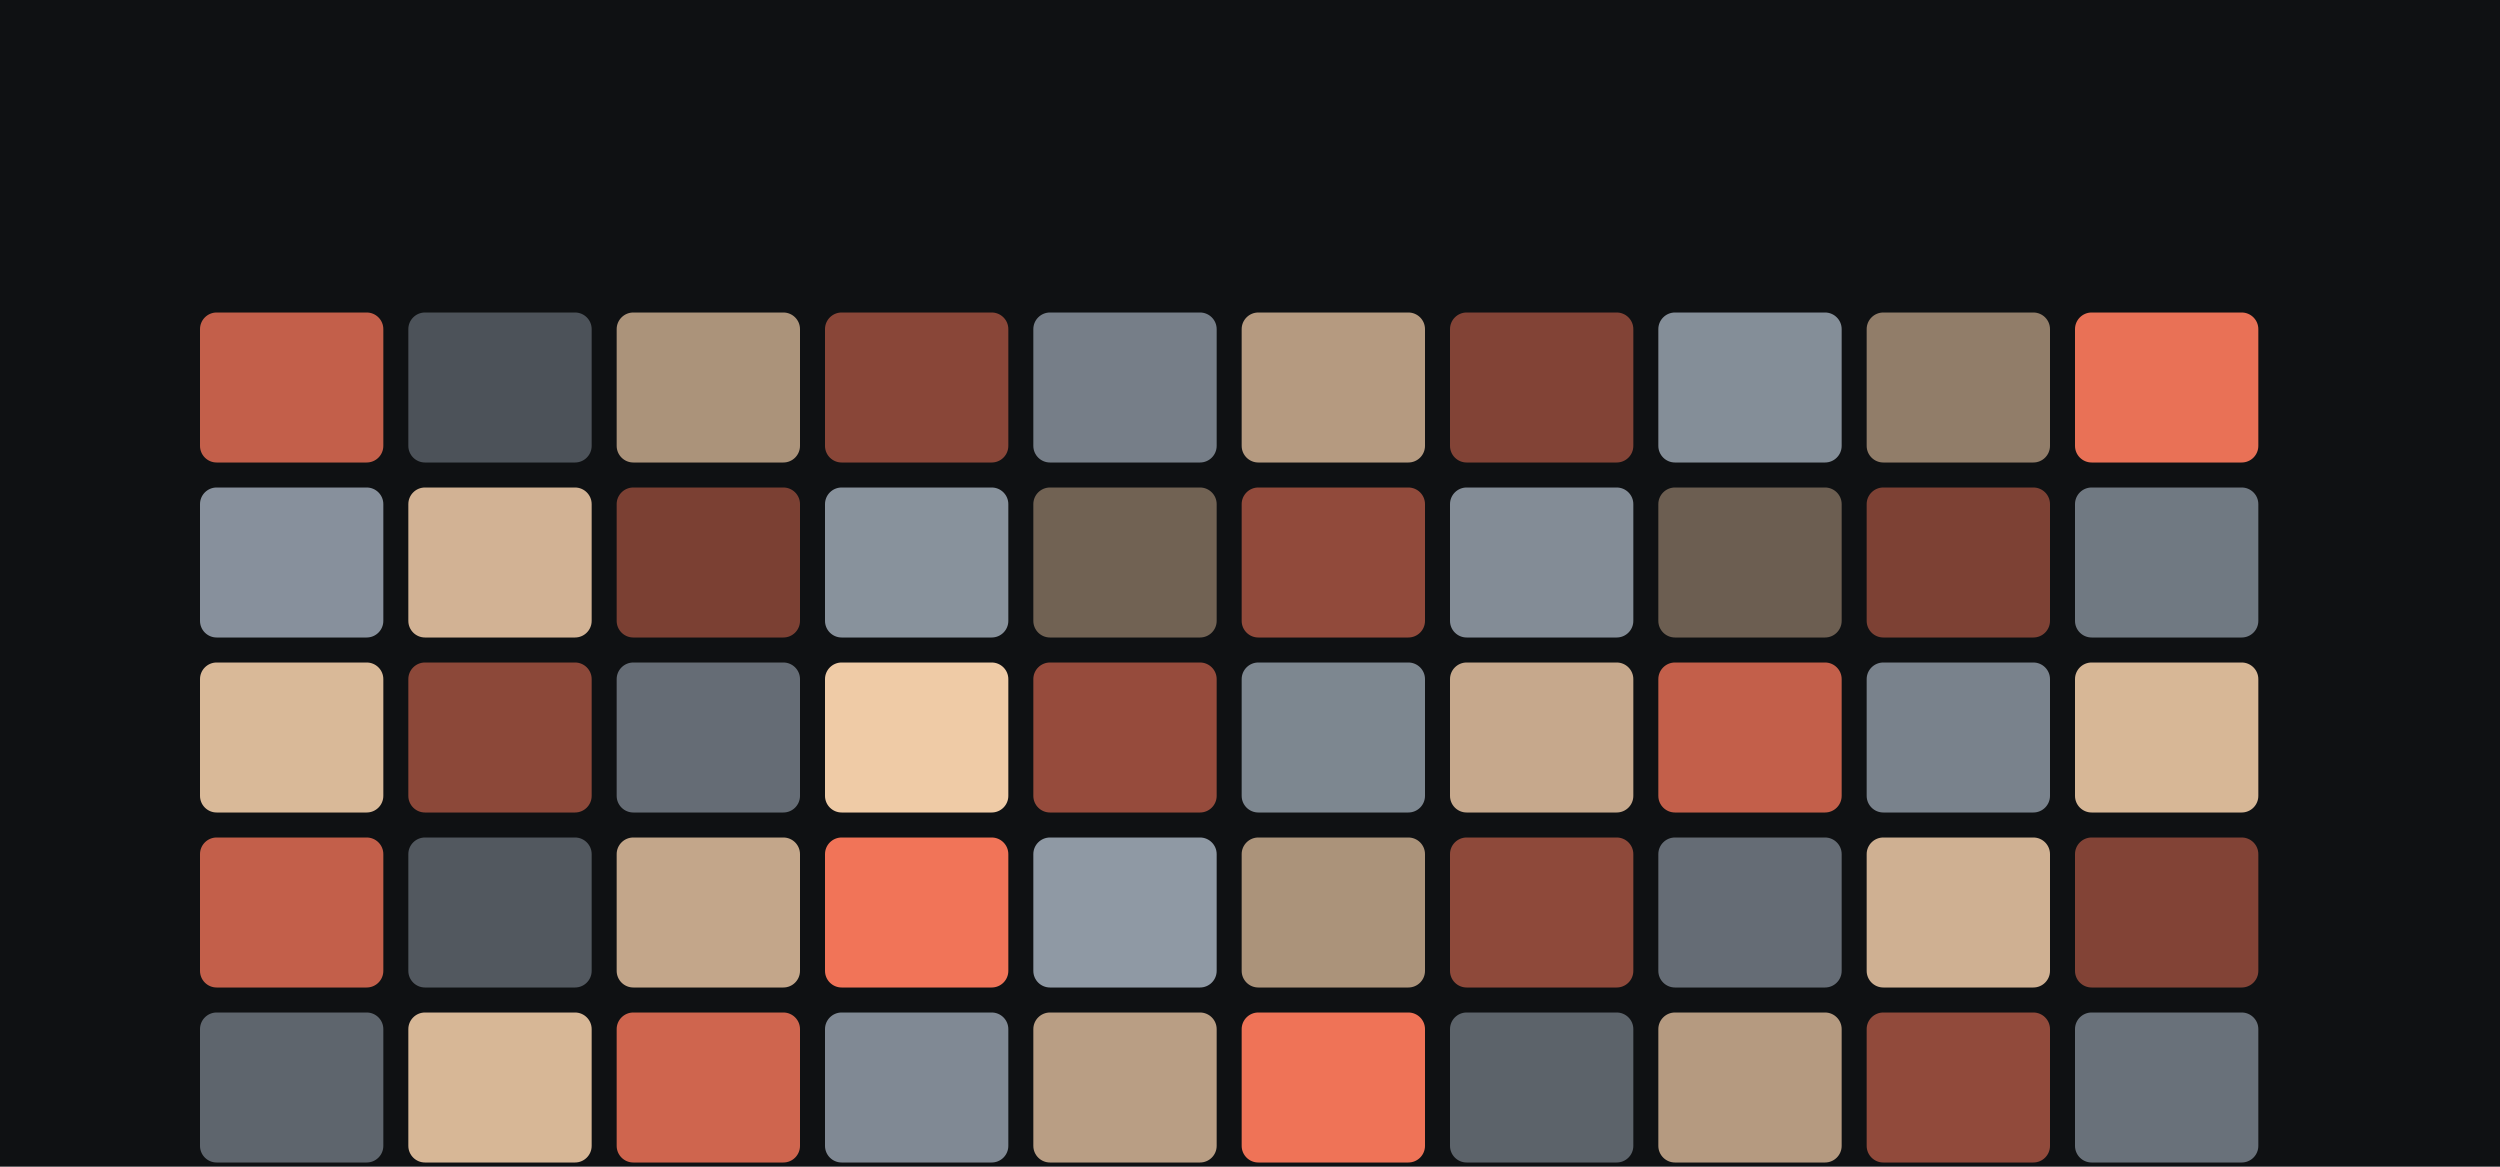
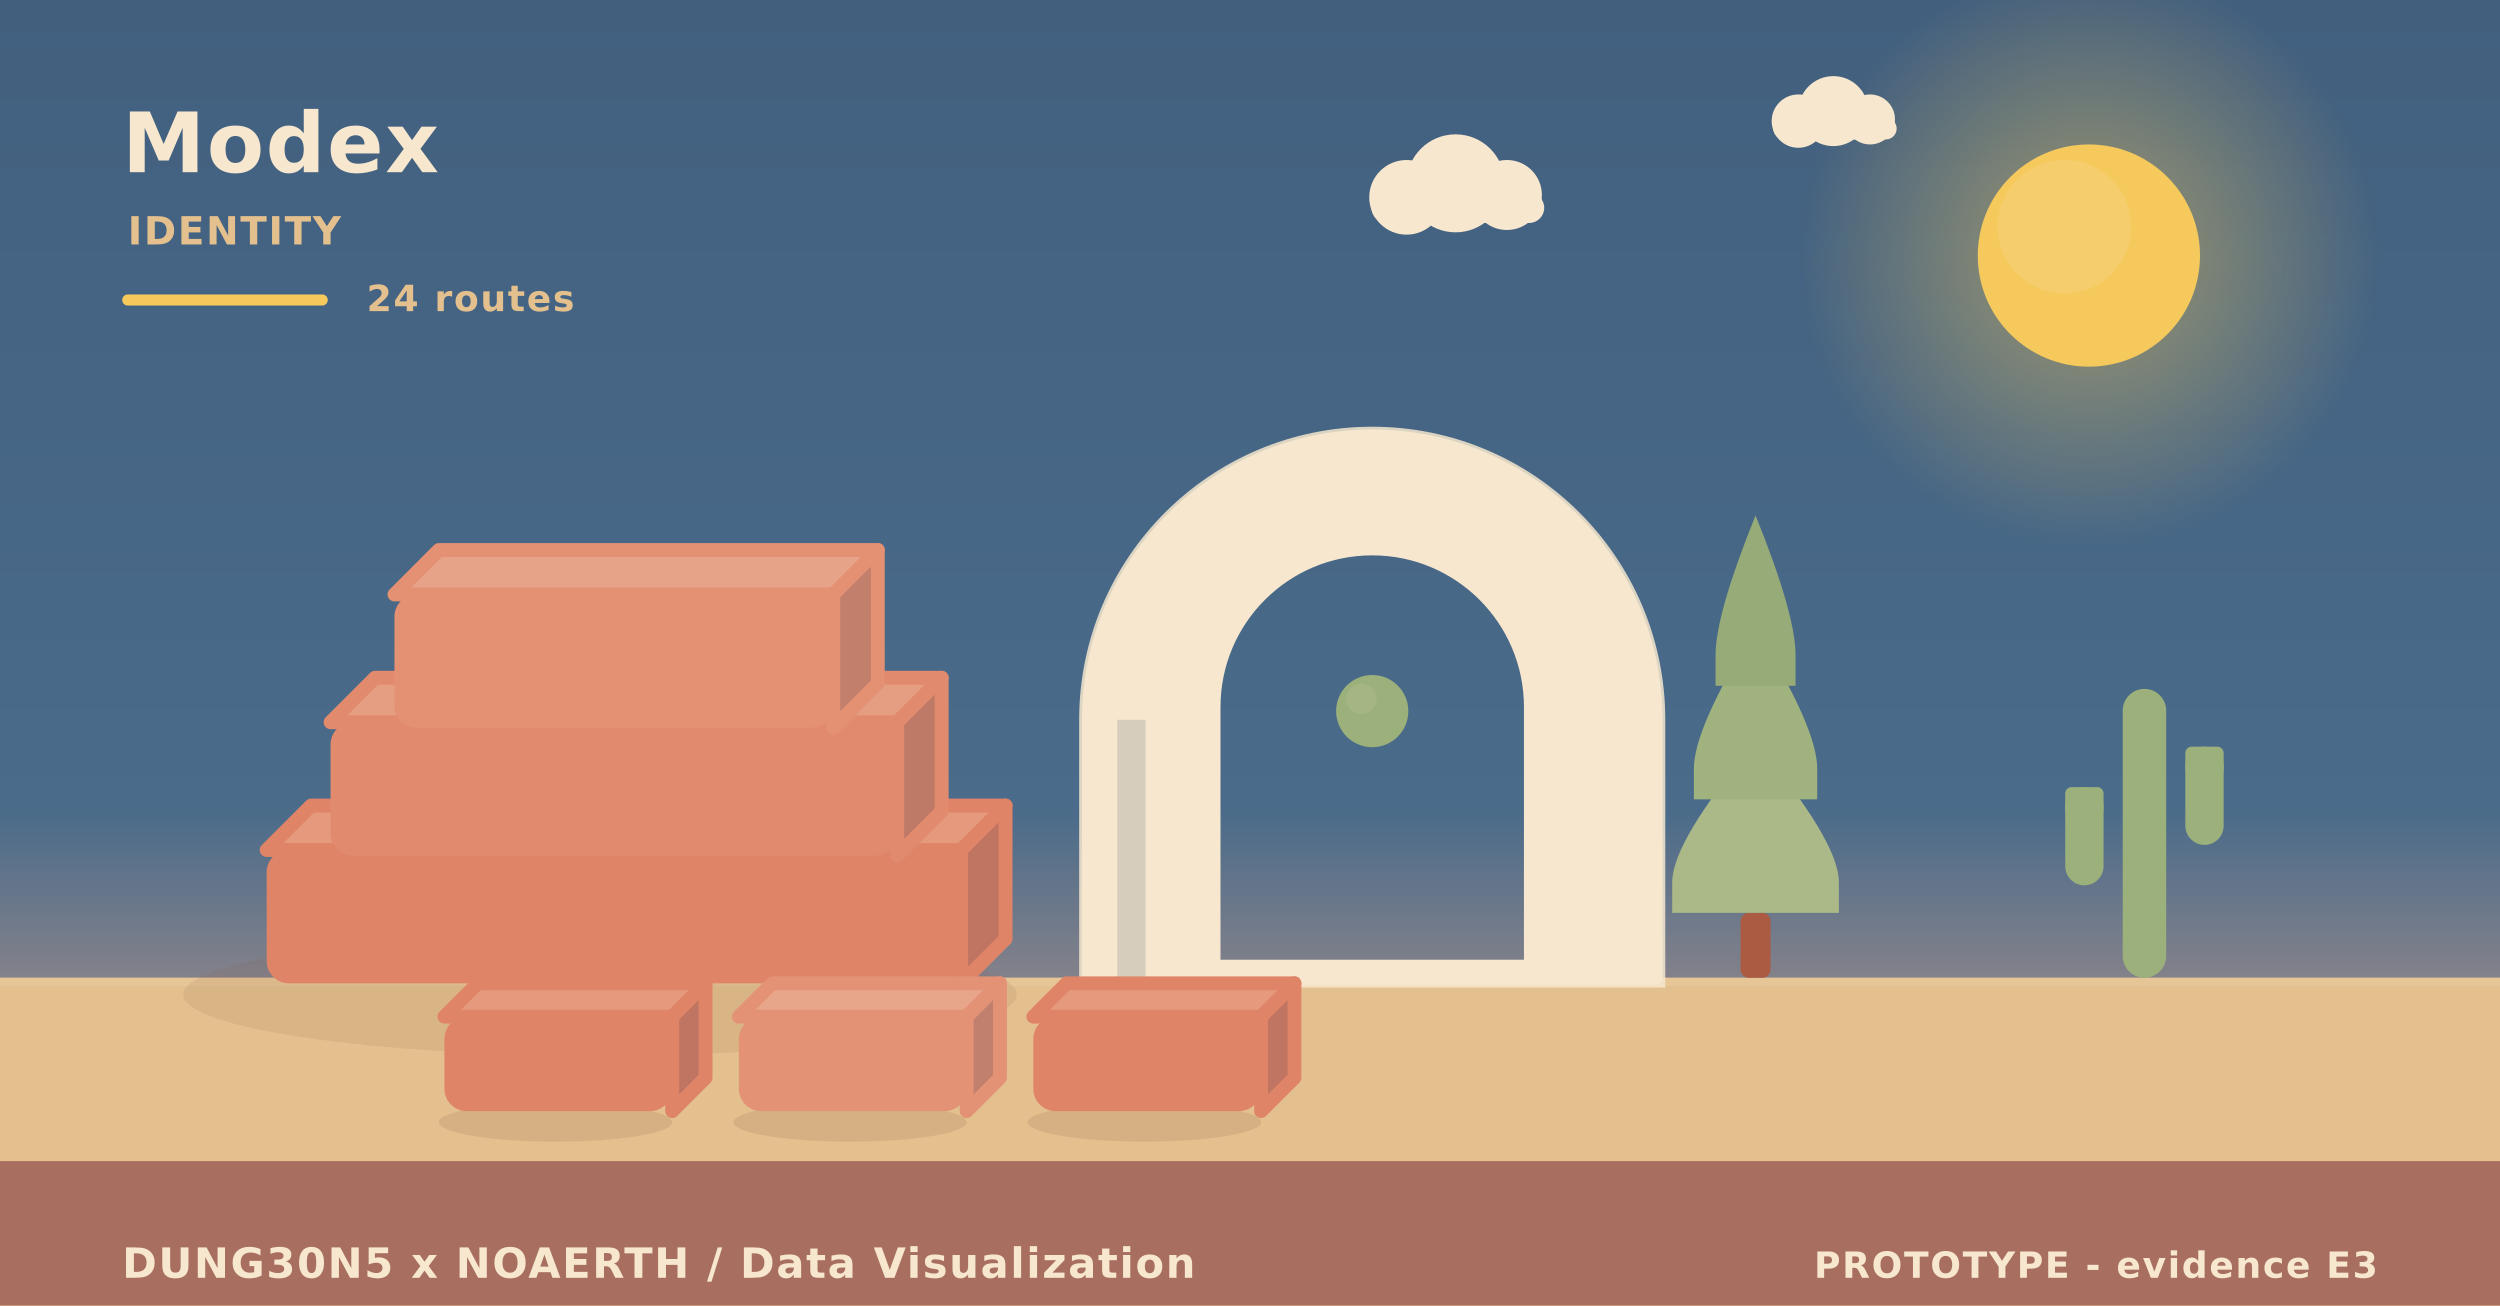
- <svg xmlns="http://www.w3.org/2000/svg" viewBox="0 0 1200 560" width="1200" height="560" role="img" aria-label="Modex hero">
-   <rect width="1200" height="560" fill="#0f1113" />
-   <defs>
-     <linearGradient id="gh" x1="0" y1="0" x2="1" y2="1">
-       <stop offset="0%" stop-color="#ff7a5c" />
-       <stop offset="100%" stop-color="#9aa5b1" />
-     </linearGradient>
-   </defs>
-   <rect x="96.00" y="150.00" width="88.00" height="72.00" rx="8.00" fill="#ff7a5c" opacity="0.75" />
-   <rect x="196.00" y="150.00" width="88.00" height="72.00" rx="8.00" fill="#9aa5b1" opacity="0.44" />
-   <rect x="296.00" y="150.00" width="88.00" height="72.00" rx="8.00" fill="#ffd8b1" opacity="0.65" />
-   <rect x="396.00" y="150.00" width="88.00" height="72.00" rx="8.00" fill="#ff7a5c" opacity="0.51" />
-   <rect x="496.00" y="150.00" width="88.00" height="72.00" rx="8.00" fill="#9aa5b1" opacity="0.74" />
-   <rect x="596.00" y="150.00" width="88.00" height="72.00" rx="8.00" fill="#ffd8b1" opacity="0.69" />
-   <rect x="696.00" y="150.00" width="88.00" height="72.00" rx="8.00" fill="#ff7a5c" opacity="0.48" />
-   <rect x="796.00" y="150.00" width="88.00" height="72.00" rx="8.00" fill="#9aa5b1" opacity="0.84" />
-   <rect x="896.00" y="150.00" width="88.00" height="72.00" rx="8.00" fill="#ffd8b1" opacity="0.54" />
-   <rect x="996.00" y="150.00" width="88.00" height="72.00" rx="8.00" fill="#ff7a5c" opacity="0.91" />
-   <rect x="96.00" y="234.00" width="88.00" height="72.00" rx="8.00" fill="#9aa5b1" opacity="0.86" />
-   <rect x="196.00" y="234.00" width="88.00" height="72.00" rx="8.00" fill="#ffd8b1" opacity="0.81" />
-   <rect x="296.00" y="234.00" width="88.00" height="72.00" rx="8.00" fill="#ff7a5c" opacity="0.45" />
-   <rect x="396.00" y="234.00" width="88.00" height="72.00" rx="8.00" fill="#9aa5b1" opacity="0.87" />
-   <rect x="496.00" y="234.00" width="88.00" height="72.00" rx="8.00" fill="#ffd8b1" opacity="0.41" />
-   <rect x="596.00" y="234.00" width="88.00" height="72.00" rx="8.00" fill="#ff7a5c" opacity="0.54" />
-   <rect x="696.00" y="234.00" width="88.00" height="72.00" rx="8.00" fill="#9aa5b1" opacity="0.83" />
-   <rect x="796.00" y="234.00" width="88.00" height="72.00" rx="8.00" fill="#ffd8b1" opacity="0.39" />
-   <rect x="896.00" y="234.00" width="88.00" height="72.00" rx="8.00" fill="#ff7a5c" opacity="0.46" />
-   <rect x="996.00" y="234.00" width="88.00" height="72.00" rx="8.00" fill="#9aa5b1" opacity="0.70" />
-   <rect x="96.00" y="318.00" width="88.00" height="72.00" rx="8.00" fill="#ffd8b1" opacity="0.84" />
-   <rect x="196.00" y="318.00" width="88.00" height="72.00" rx="8.00" fill="#ff7a5c" opacity="0.52" />
-   <rect x="296.00" y="318.00" width="88.00" height="72.00" rx="8.00" fill="#9aa5b1" opacity="0.62" />
-   <rect x="396.00" y="318.00" width="88.00" height="72.00" rx="8.00" fill="#ffd8b1" opacity="0.93" />
-   <rect x="496.00" y="318.00" width="88.00" height="72.00" rx="8.00" fill="#ff7a5c" opacity="0.56" />
-   <rect x="596.00" y="318.00" width="88.00" height="72.00" rx="8.00" fill="#9aa5b1" opacity="0.79" />
-   <rect x="696.00" y="318.00" width="88.00" height="72.00" rx="8.00" fill="#ffd8b1" opacity="0.76" />
-   <rect x="796.00" y="318.00" width="88.00" height="72.00" rx="8.00" fill="#ff7a5c" opacity="0.75" />
-   <rect x="896.00" y="318.00" width="88.00" height="72.00" rx="8.00" fill="#9aa5b1" opacity="0.76" />
-   <rect x="996.00" y="318.00" width="88.00" height="72.00" rx="8.00" fill="#ffd8b1" opacity="0.83" />
-   <rect x="96.00" y="402.00" width="88.00" height="72.00" rx="8.00" fill="#ff7a5c" opacity="0.75" />
-   <rect x="196.00" y="402.00" width="88.00" height="72.00" rx="8.00" fill="#9aa5b1" opacity="0.48" />
-   <rect x="296.00" y="402.00" width="88.00" height="72.00" rx="8.00" fill="#ffd8b1" opacity="0.75" />
-   <rect x="396.00" y="402.00" width="88.00" height="72.00" rx="8.00" fill="#ff7a5c" opacity="0.94" />
-   <rect x="496.00" y="402.00" width="88.00" height="72.00" rx="8.00" fill="#9aa5b1" opacity="0.92" />
-   <rect x="596.00" y="402.00" width="88.00" height="72.00" rx="8.00" fill="#ffd8b1" opacity="0.65" />
-   <rect x="696.00" y="402.00" width="88.00" height="72.00" rx="8.00" fill="#ff7a5c" opacity="0.53" />
-   <rect x="796.00" y="402.00" width="88.00" height="72.00" rx="8.00" fill="#9aa5b1" opacity="0.62" />
-   <rect x="896.00" y="402.00" width="88.00" height="72.00" rx="8.00" fill="#ffd8b1" opacity="0.80" />
-   <rect x="996.00" y="402.00" width="88.00" height="72.00" rx="8.00" fill="#ff7a5c" opacity="0.48" />
-   <rect x="96.00" y="486.00" width="88.00" height="72.00" rx="8.00" fill="#9aa5b1" opacity="0.57" />
-   <rect x="196.00" y="486.00" width="88.00" height="72.00" rx="8.00" fill="#ffd8b1" opacity="0.83" />
-   <rect x="296.00" y="486.00" width="88.00" height="72.00" rx="8.00" fill="#ff7a5c" opacity="0.80" />
-   <rect x="396.00" y="486.00" width="88.00" height="72.00" rx="8.00" fill="#9aa5b1" opacity="0.81" />
-   <rect x="496.00" y="486.00" width="88.00" height="72.00" rx="8.00" fill="#ffd8b1" opacity="0.71" />
-   <rect x="596.00" y="486.00" width="88.00" height="72.00" rx="8.00" fill="#ff7a5c" opacity="0.93" />
-   <rect x="696.00" y="486.00" width="88.00" height="72.00" rx="8.00" fill="#9aa5b1" opacity="0.55" />
-   <rect x="796.00" y="486.00" width="88.00" height="72.00" rx="8.00" fill="#ffd8b1" opacity="0.69" />
-   <rect x="896.00" y="486.00" width="88.00" height="72.00" rx="8.00" fill="#ff7a5c" opacity="0.54" />
-   <rect x="996.00" y="486.00" width="88.00" height="72.00" rx="8.00" fill="#9aa5b1" opacity="0.65" />
+ <svg xmlns="http://www.w3.org/2000/svg" width="900" height="470" viewBox="0 0 900 470" role="img" aria-label="Modex - identity">
+   <linearGradient id="skyh" x1="0" y1="0" x2="0" y2="1">
+     <stop offset="0" stop-color="#425f7e" />
+     <stop offset="0.62" stop-color="#4a6b8a" />
+     <stop offset="1" stop-color="#f3ad8a" />
+   </linearGradient>
+   <rect width="900" height="470" fill="url(#skyh)" />
+   <radialGradient id="sunh">
+     <stop offset="0.35" stop-color="#f5c95c" stop-opacity="0.34" />
+     <stop offset="1" stop-color="#f5c95c" stop-opacity="0" />
+   </radialGradient>
+   <circle cx="752" cy="92" r="104" fill="url(#sunh)" />
+   <circle cx="752" cy="92" r="40" fill="#f5c95c" />
+   <circle cx="743.2" cy="81.6" r="24" fill="#f5d27e" opacity="0.5" />
+   <g>
+     <circle cx="524" cy="66" r="17.64" fill="#f6e7ce" />
+     <circle cx="506.36" cy="71.04" r="13.44" fill="#f6e7ce" />
+     <circle cx="542.48" cy="70.2" r="12.6" fill="#f6e7ce" />
+     <rect x="493.76" y="69.36" width="62.16" height="10.92" rx="5.46" fill="#f6e7ce" />
+   </g>
+   <g>
+     <circle cx="660" cy="40" r="12.6" fill="#f6e7ce" />
+     <circle cx="647.4" cy="43.6" r="9.6" fill="#f6e7ce" />
+     <circle cx="673.2" cy="43" r="9" fill="#f6e7ce" />
+     <rect x="638.4" y="42.4" width="44.4" height="7.8" rx="3.9" fill="#f6e7ce" />
+   </g>
+   <rect x="0" y="352" width="900" height="118" fill="#e3c08d" />
+   <rect x="0" y="352" width="900" height="3" fill="#e6c596" />
+   <text x="44" y="62" font-family="Verdana,DejaVu Sans,sans-serif" font-size="30" font-weight="700" letter-spacing="0.6" fill="#f6e7ce" text-anchor="start">Modex</text>
+   <text x="46" y="88" font-family="Verdana,DejaVu Sans,sans-serif" font-size="14" font-weight="700" letter-spacing="0.6" fill="#e3c08d" text-anchor="start">IDENTITY</text>
+   <rect x="44" y="106" width="74" height="4" rx="2" fill="#f5c95c" />
+   <text x="132" y="112" font-family="Verdana,DejaVu Sans,sans-serif" font-size="13" font-weight="700" letter-spacing="0.6" fill="#e3c08d" text-anchor="start">24 routes</text>
+   <ellipse cx="216" cy="358" rx="150" ry="22" fill="rgba(138,90,68,0.11)" />
+   <path d="M96,306 L346,306 L362,290 L112,290 Z" fill="#e59a7e" stroke="#e08467" stroke-width="5" stroke-linejoin="round" />
+   <path d="M346,306 L362,290 L362,338 L346,354 Z" fill="#bf7562" stroke="#e08467" stroke-width="5" stroke-linejoin="round" />
+   <rect x="96" y="306" width="250" height="48" rx="8" fill="#e08467" />
+   <path d="M119,260 L323,260 L339,244 L135,244 Z" fill="#e69e82" stroke="#e18a6d" stroke-width="5" stroke-linejoin="round" />
+   <path d="M323,260 L339,244 L339,292 L323,308 Z" fill="#bf7a67" stroke="#e18a6d" stroke-width="5" stroke-linejoin="round" />
+   <rect x="119" y="260" width="204" height="48" rx="8" fill="#e18a6d" />
+   <path d="M142,214 L300,214 L316,198 L158,198 Z" fill="#e7a387" stroke="#e39073" stroke-width="5" stroke-linejoin="round" />
+   <path d="M300,214 L316,198 L316,246 L300,262 Z" fill="#c17f6c" stroke="#e39073" stroke-width="5" stroke-linejoin="round" />
+   <rect x="142" y="214" width="158" height="48" rx="8" fill="#e39073" />
+   <path d="M392,352 L392,259.12 A102,102 0 0 1 596,259.12 L596,352 Z M436.88,348 L436.88,254.55 A57.12,57.12 0 0 1 551.12,254.55 L551.12,348 Z" fill="#f6e7ce" fill-rule="evenodd" stroke="#f6e7ce" stroke-width="5" stroke-linejoin="round" />
+   <path d="M392,352 L392,259.12 A102,102 0 0 1 596,259.12 L596,352 Z" fill="none" stroke="#f6e7ce" stroke-width="7" stroke-linecap="round" opacity="0.85" />
+   <rect x="402.2" y="259.12" width="10.2" height="92.88" fill="#d7cdbc" />
+   <circle cx="494" cy="256" r="13" fill="#9bb07a" />
+   <circle cx="490.1" cy="251.58" r="5.46" fill="#adbb8b" opacity="0.55" />
+   <rect x="626.6" y="328.64" width="10.8" height="23.36" rx="3" fill="#ac5b43" />
+   <path d="M632,267.32 Q602,302.89 602,317.6 Q602,328.64 602,328.64 L662,328.64 Q662,328.64 662,317.6 Q662,302.89 632,267.32 Z" fill="#aab987" />
+   <path d="M632,226.44 Q609.8,262.01 609.8,276.72 Q609.8,287.76 609.8,287.76 L654.2,287.76 Q654.2,287.76 654.2,276.72 Q654.2,262.01 632,226.44 Z" fill="#a0b37f" />
+   <path d="M632,185.56 Q617.6,221.13 617.6,235.84 Q617.6,246.88 617.6,246.88 L646.4,246.88 Q646.4,246.88 646.4,235.84 Q646.4,221.13 632,185.56 Z" fill="#96ab78" />
+   <rect x="764.18" y="248" width="15.64" height="104" rx="7.82" fill="#9bb07a" />
+   <rect x="743.48" y="283.36" width="13.8" height="35.36" rx="6.9" fill="#9bb07a" />
+   <rect x="743.48" y="283.36" width="13.8" height="10.4" rx="2.3" fill="#9bb07a" />
+   <rect x="786.72" y="268.8" width="13.8" height="35.36" rx="6.9" fill="#9bb07a" />
+   <rect x="786.72" y="268.8" width="13.8" height="10.4" rx="2.3" fill="#9bb07a" />
+   <ellipse cx="200" cy="404" rx="42" ry="7" fill="rgba(138,90,68,0.15)" />
+   <path d="M160,366 L242,366 L254,354 L172,354 Z" fill="#e59a7e" stroke="#e08467" stroke-width="5" stroke-linejoin="round" />
+   <path d="M242,366 L254,354 L254,388 L242,400 Z" fill="#bf7562" stroke="#e08467" stroke-width="5" stroke-linejoin="round" />
+   <rect x="160" y="366" width="82" height="34" rx="8" fill="#e08467" />
+   <ellipse cx="306" cy="404" rx="42" ry="7" fill="rgba(138,90,68,0.15)" />
+   <path d="M266,366 L348,366 L360,354 L278,354 Z" fill="#e7a589" stroke="#e39275" stroke-width="5" stroke-linejoin="round" />
+   <path d="M348,366 L360,354 L360,388 L348,400 Z" fill="#c1806e" stroke="#e39275" stroke-width="5" stroke-linejoin="round" />
+   <rect x="266" y="366" width="82" height="34" rx="8" fill="#e39275" />
+   <ellipse cx="412" cy="404" rx="42" ry="7" fill="rgba(138,90,68,0.15)" />
+   <path d="M372,366 L454,366 L466,354 L384,354 Z" fill="#e59a7e" stroke="#e08467" stroke-width="5" stroke-linejoin="round" />
+   <path d="M454,366 L466,354 L466,388 L454,400 Z" fill="#bf7562" stroke="#e08467" stroke-width="5" stroke-linejoin="round" />
+   <rect x="372" y="366" width="82" height="34" rx="8" fill="#e08467" />
+   <rect x="0" y="418" width="900" height="52" rx="0" fill="#a5695e" opacity="0.94" />
+   <text x="44" y="460" font-family="Verdana,DejaVu Sans,sans-serif" font-size="15" font-weight="700" letter-spacing="0.6" fill="#f6e7ce" text-anchor="start">DUNG30N5 x NOAERTH  /  Data Visualization</text>
+   <text x="856" y="460" font-family="Verdana,DejaVu Sans,sans-serif" font-size="13" font-weight="700" letter-spacing="0.6" fill="#f6e7ce" text-anchor="end">PROTOTYPE  -  evidence E3</text>
</svg>
